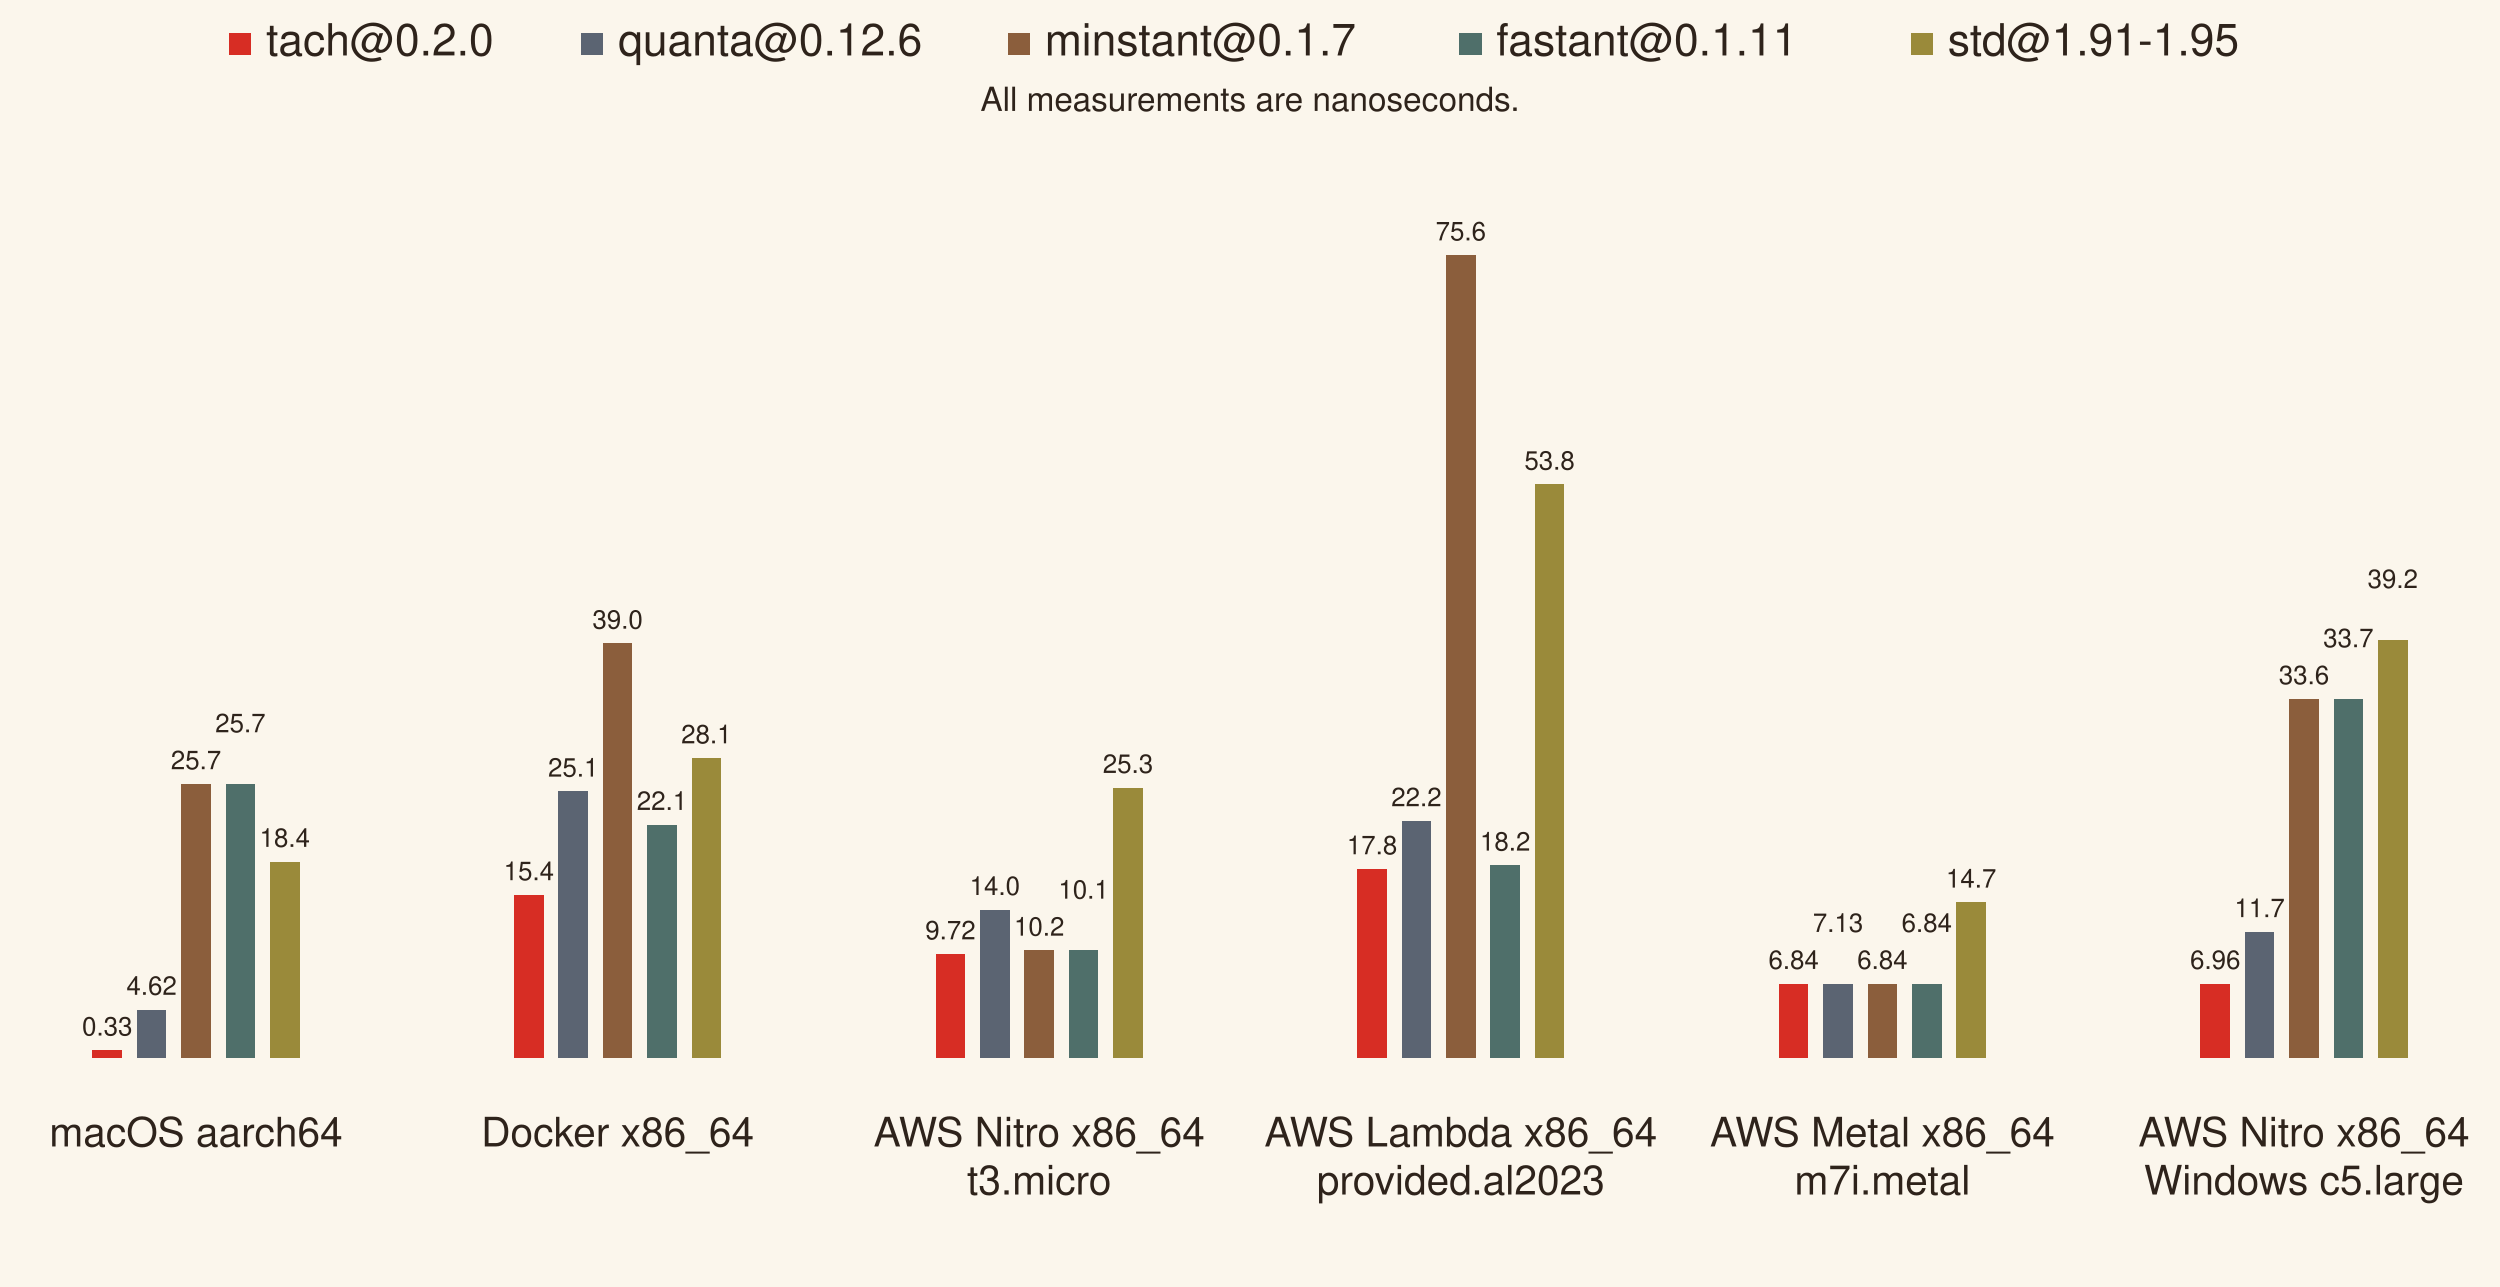
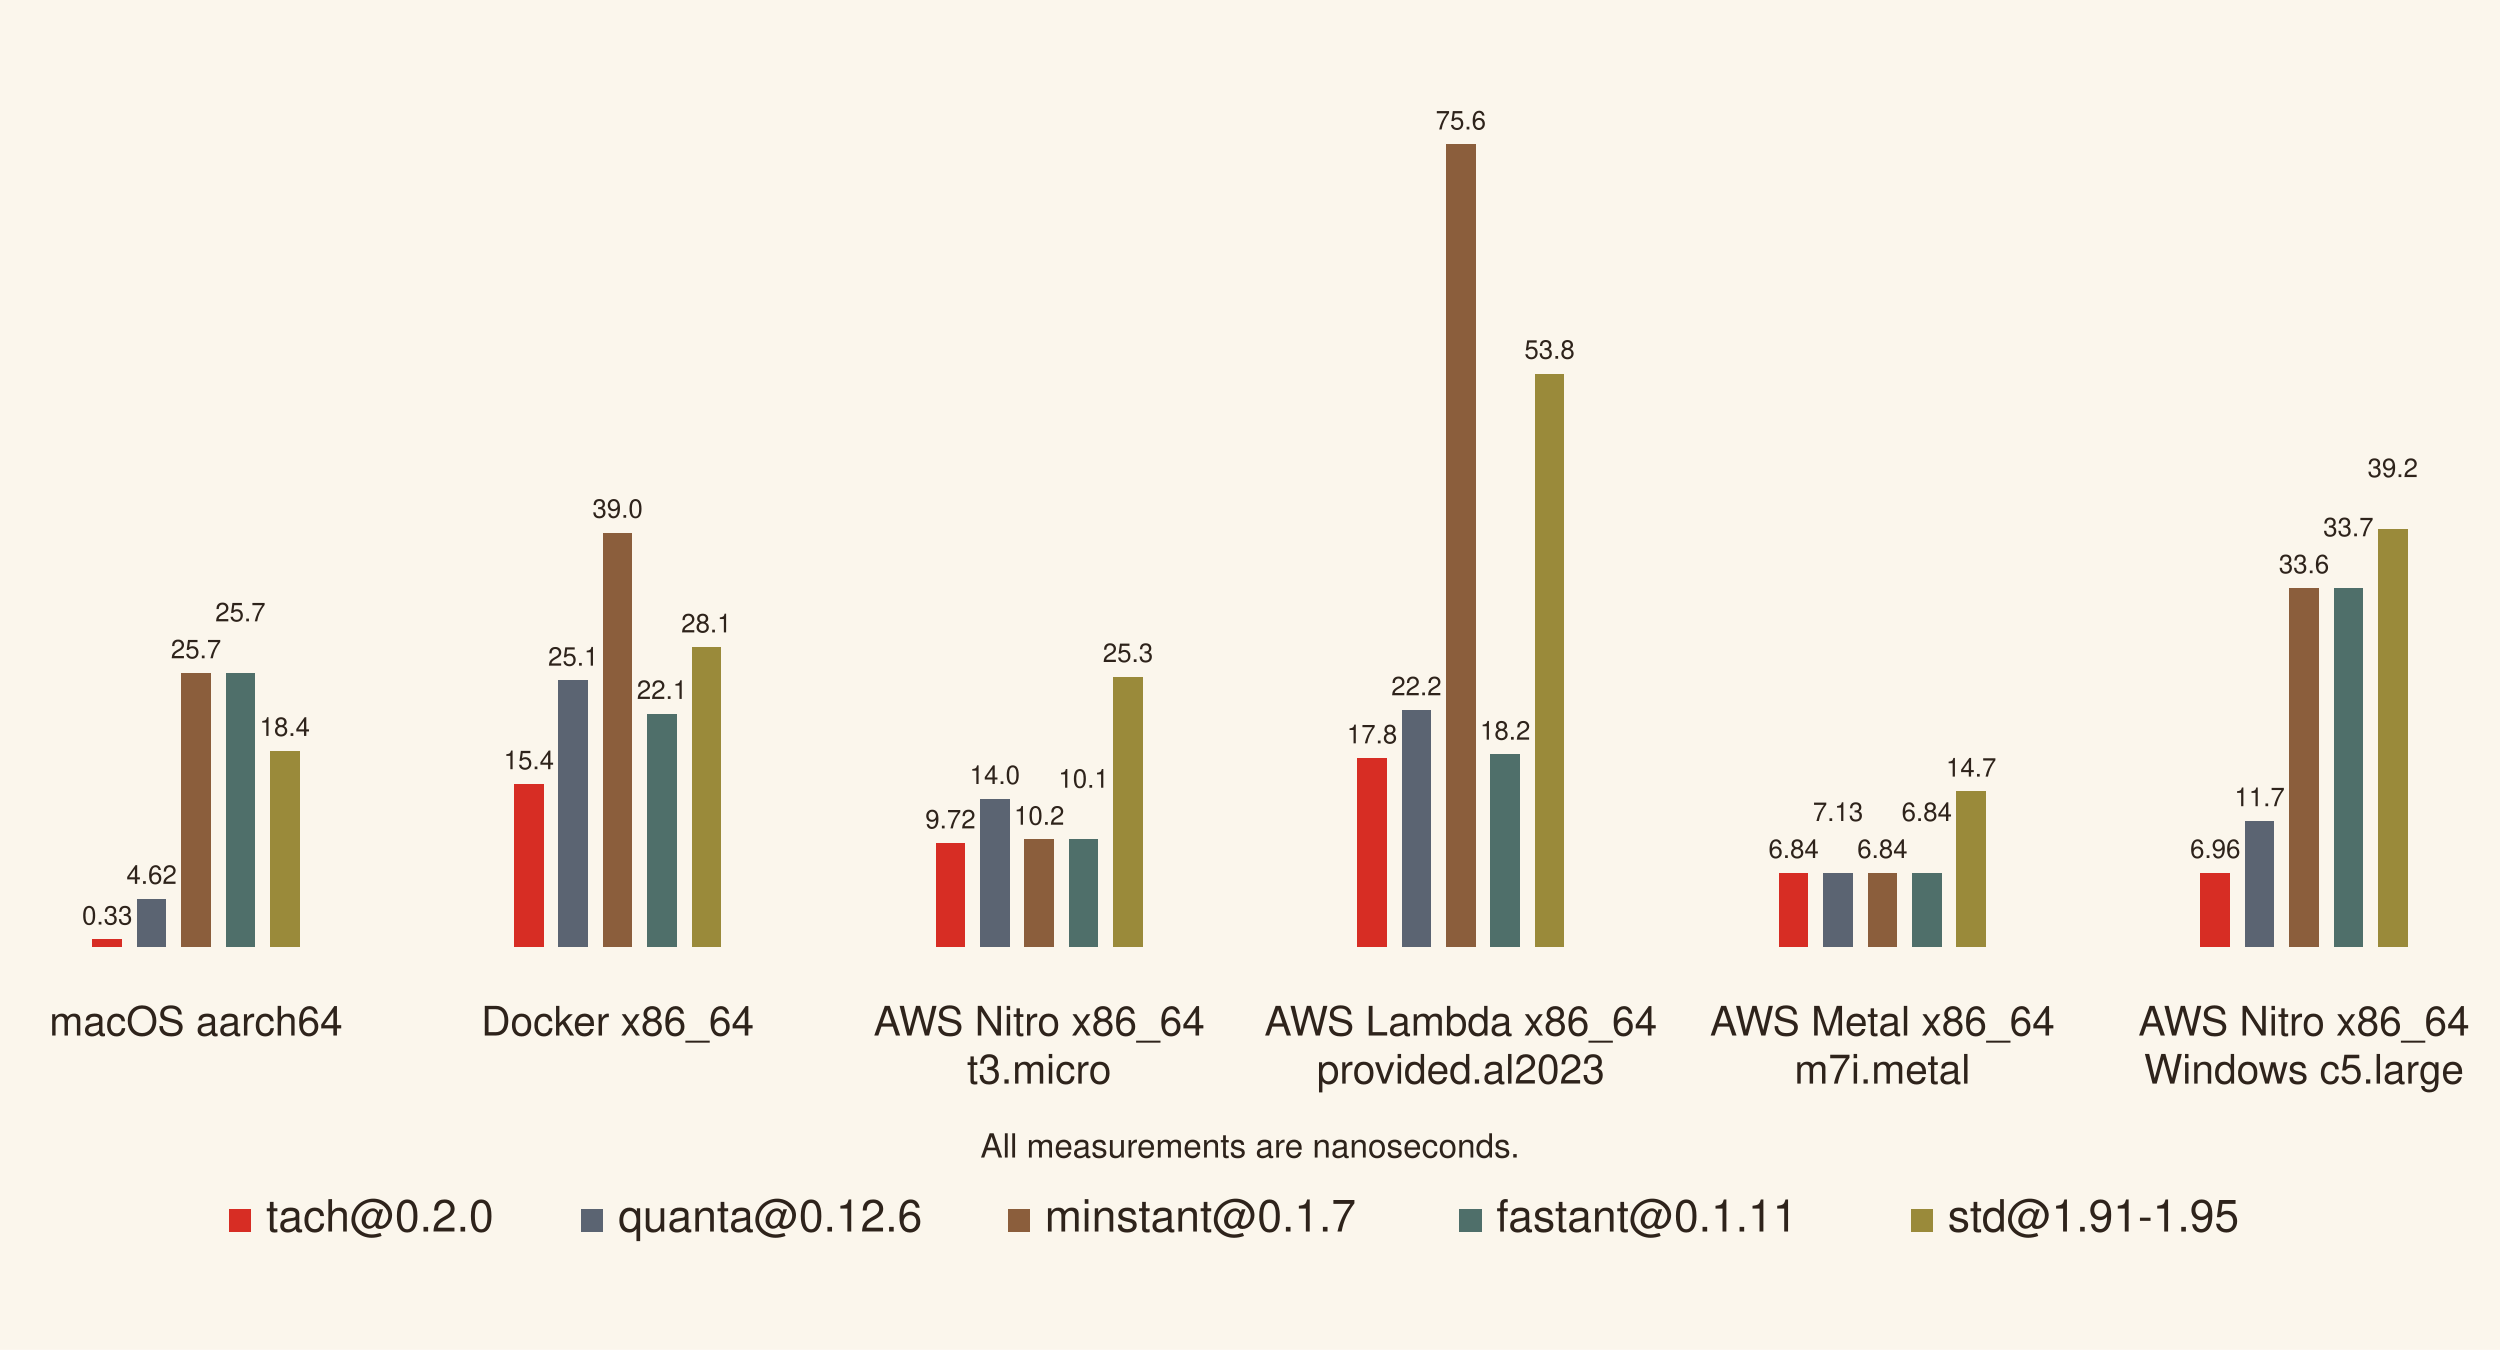
- <svg xmlns="http://www.w3.org/2000/svg" width="676" height="348" viewBox="0 0 676 348">
-   <rect width="676" height="348" fill="#FBF6EC" />
+ <svg xmlns="http://www.w3.org/2000/svg" width="676" height="365" viewBox="0 0 676 365">
+   <rect width="676" height="365" fill="#FBF6EC" />
  <g shape-rendering="crispEdges">
-     <rect x="61.96" y="9" width="6" height="6" fill="#D72D24" />
-     <text x="71.96" y="15" text-anchor="start" font-family="Avenir Next, Helvetica, Arial, sans-serif" font-size="12" fill="#2E231B">tach@0.2.0</text>
-     <rect x="157.16" y="9" width="6" height="6" fill="#5B6472" />
-     <text x="167.16" y="15" text-anchor="start" font-family="Avenir Next, Helvetica, Arial, sans-serif" font-size="12" fill="#2E231B">quanta@0.12.6</text>
-     <rect x="272.52" y="9" width="6" height="6" fill="#8B5E3C" />
-     <text x="282.52" y="15" text-anchor="start" font-family="Avenir Next, Helvetica, Arial, sans-serif" font-size="12" fill="#2E231B">minstant@0.1.7</text>
-     <rect x="394.6" y="9" width="6" height="6" fill="#4F6F6A" />
-     <text x="404.6" y="15" text-anchor="start" font-family="Avenir Next, Helvetica, Arial, sans-serif" font-size="12" fill="#2E231B">fastant@0.1.11</text>
-     <rect x="516.68" y="9" width="6" height="6" fill="#9A8A3A" />
-     <text x="526.68" y="15" text-anchor="start" font-family="Avenir Next, Helvetica, Arial, sans-serif" font-size="12" fill="#2E231B">std@1.91-1.95</text>
-     <text x="338" y="30" text-anchor="middle" font-family="Avenir Next, Helvetica, Arial, sans-serif" font-size="9" fill="#2E231B">All measurements are nanoseconds.</text>
-     <rect x="6" y="42" width="94" height="270" fill="#FBF6EC" />
-     <rect x="25" y="284" width="8" height="2" fill="#D72D24" />
-     <text x="29" y="280" text-anchor="middle" font-family="Avenir Next, Helvetica, Arial, sans-serif" font-size="7" fill="#2E231B">0.33</text>
-     <rect x="37" y="273" width="8" height="13" fill="#5B6472" />
-     <text x="41" y="269" text-anchor="middle" font-family="Avenir Next, Helvetica, Arial, sans-serif" font-size="7" fill="#2E231B">4.62</text>
-     <rect x="49" y="212" width="8" height="74" fill="#8B5E3C" />
-     <text x="53" y="208" text-anchor="middle" font-family="Avenir Next, Helvetica, Arial, sans-serif" font-size="7" fill="#2E231B">25.7</text>
-     <rect x="61" y="212" width="8" height="74" fill="#4F6F6A" />
-     <text x="65" y="198" text-anchor="middle" font-family="Avenir Next, Helvetica, Arial, sans-serif" font-size="7" fill="#2E231B">25.7</text>
-     <rect x="73" y="233" width="8" height="53" fill="#9A8A3A" />
-     <text x="77" y="229" text-anchor="middle" font-family="Avenir Next, Helvetica, Arial, sans-serif" font-size="7" fill="#2E231B">18.4</text>
-     <text x="53" y="310" text-anchor="middle" font-family="Avenir Next, Helvetica, Arial, sans-serif" font-size="11" fill="#2E231B">macOS aarch64</text>
-     <rect x="120" y="42" width="94" height="270" fill="#FBF6EC" />
-     <rect x="139" y="242" width="8" height="44" fill="#D72D24" />
-     <text x="143" y="238" text-anchor="middle" font-family="Avenir Next, Helvetica, Arial, sans-serif" font-size="7" fill="#2E231B">15.4</text>
-     <rect x="151" y="214" width="8" height="72" fill="#5B6472" />
-     <text x="155" y="210" text-anchor="middle" font-family="Avenir Next, Helvetica, Arial, sans-serif" font-size="7" fill="#2E231B">25.1</text>
-     <rect x="163" y="174" width="8" height="112" fill="#8B5E3C" />
-     <text x="167" y="170" text-anchor="middle" font-family="Avenir Next, Helvetica, Arial, sans-serif" font-size="7" fill="#2E231B">39.0</text>
-     <rect x="175" y="223" width="8" height="63" fill="#4F6F6A" />
-     <text x="179" y="219" text-anchor="middle" font-family="Avenir Next, Helvetica, Arial, sans-serif" font-size="7" fill="#2E231B">22.1</text>
-     <rect x="187" y="205" width="8" height="81" fill="#9A8A3A" />
-     <text x="191" y="201" text-anchor="middle" font-family="Avenir Next, Helvetica, Arial, sans-serif" font-size="7" fill="#2E231B">28.1</text>
-     <text x="167" y="310" text-anchor="middle" font-family="Avenir Next, Helvetica, Arial, sans-serif" font-size="11" fill="#2E231B">Docker x86_64</text>
-     <rect x="234" y="42" width="94" height="270" fill="#FBF6EC" />
-     <rect x="253" y="258" width="8" height="28" fill="#D72D24" />
-     <text x="257" y="254" text-anchor="middle" font-family="Avenir Next, Helvetica, Arial, sans-serif" font-size="7" fill="#2E231B">9.72</text>
-     <rect x="265" y="246" width="8" height="40" fill="#5B6472" />
-     <text x="269" y="242" text-anchor="middle" font-family="Avenir Next, Helvetica, Arial, sans-serif" font-size="7" fill="#2E231B">14.0</text>
-     <rect x="277" y="257" width="8" height="29" fill="#8B5E3C" />
-     <text x="281" y="253" text-anchor="middle" font-family="Avenir Next, Helvetica, Arial, sans-serif" font-size="7" fill="#2E231B">10.2</text>
-     <rect x="289" y="257" width="8" height="29" fill="#4F6F6A" />
-     <text x="293" y="243" text-anchor="middle" font-family="Avenir Next, Helvetica, Arial, sans-serif" font-size="7" fill="#2E231B">10.1</text>
-     <rect x="301" y="213" width="8" height="73" fill="#9A8A3A" />
-     <text x="305" y="209" text-anchor="middle" font-family="Avenir Next, Helvetica, Arial, sans-serif" font-size="7" fill="#2E231B">25.3</text>
-     <text x="281" y="310" text-anchor="middle" font-family="Avenir Next, Helvetica, Arial, sans-serif" font-size="11" fill="#2E231B">AWS Nitro x86_64</text>
-     <text x="281" y="323" text-anchor="middle" font-family="Avenir Next, Helvetica, Arial, sans-serif" font-size="11" fill="#2E231B">t3.micro</text>
-     <rect x="348" y="42" width="94" height="270" fill="#FBF6EC" />
-     <rect x="367" y="235" width="8" height="51" fill="#D72D24" />
-     <text x="371" y="231" text-anchor="middle" font-family="Avenir Next, Helvetica, Arial, sans-serif" font-size="7" fill="#2E231B">17.8</text>
-     <rect x="379" y="222" width="8" height="64" fill="#5B6472" />
-     <text x="383" y="218" text-anchor="middle" font-family="Avenir Next, Helvetica, Arial, sans-serif" font-size="7" fill="#2E231B">22.2</text>
-     <rect x="391" y="69" width="8" height="217" fill="#8B5E3C" />
-     <text x="395" y="65" text-anchor="middle" font-family="Avenir Next, Helvetica, Arial, sans-serif" font-size="7" fill="#2E231B">75.6</text>
-     <rect x="403" y="234" width="8" height="52" fill="#4F6F6A" />
-     <text x="407" y="230" text-anchor="middle" font-family="Avenir Next, Helvetica, Arial, sans-serif" font-size="7" fill="#2E231B">18.2</text>
-     <rect x="415" y="131" width="8" height="155" fill="#9A8A3A" />
-     <text x="419" y="127" text-anchor="middle" font-family="Avenir Next, Helvetica, Arial, sans-serif" font-size="7" fill="#2E231B">53.8</text>
-     <text x="395" y="310" text-anchor="middle" font-family="Avenir Next, Helvetica, Arial, sans-serif" font-size="11" fill="#2E231B">AWS Lambda x86_64</text>
-     <text x="395" y="323" text-anchor="middle" font-family="Avenir Next, Helvetica, Arial, sans-serif" font-size="11" fill="#2E231B">provided.al2023</text>
-     <rect x="462" y="42" width="94" height="270" fill="#FBF6EC" />
-     <rect x="481" y="266" width="8" height="20" fill="#D72D24" />
-     <text x="485" y="262" text-anchor="middle" font-family="Avenir Next, Helvetica, Arial, sans-serif" font-size="7" fill="#2E231B">6.84</text>
-     <rect x="493" y="266" width="8" height="20" fill="#5B6472" />
-     <text x="497" y="252" text-anchor="middle" font-family="Avenir Next, Helvetica, Arial, sans-serif" font-size="7" fill="#2E231B">7.13</text>
-     <rect x="505" y="266" width="8" height="20" fill="#8B5E3C" />
-     <text x="509" y="262" text-anchor="middle" font-family="Avenir Next, Helvetica, Arial, sans-serif" font-size="7" fill="#2E231B">6.84</text>
-     <rect x="517" y="266" width="8" height="20" fill="#4F6F6A" />
-     <text x="521" y="252" text-anchor="middle" font-family="Avenir Next, Helvetica, Arial, sans-serif" font-size="7" fill="#2E231B">6.84</text>
-     <rect x="529" y="244" width="8" height="42" fill="#9A8A3A" />
-     <text x="533" y="240" text-anchor="middle" font-family="Avenir Next, Helvetica, Arial, sans-serif" font-size="7" fill="#2E231B">14.7</text>
-     <text x="509" y="310" text-anchor="middle" font-family="Avenir Next, Helvetica, Arial, sans-serif" font-size="11" fill="#2E231B">AWS Metal x86_64</text>
-     <text x="509" y="323" text-anchor="middle" font-family="Avenir Next, Helvetica, Arial, sans-serif" font-size="11" fill="#2E231B">m7i.metal</text>
-     <rect x="576" y="42" width="94" height="270" fill="#FBF6EC" />
-     <rect x="595" y="266" width="8" height="20" fill="#D72D24" />
-     <text x="599" y="262" text-anchor="middle" font-family="Avenir Next, Helvetica, Arial, sans-serif" font-size="7" fill="#2E231B">6.96</text>
-     <rect x="607" y="252" width="8" height="34" fill="#5B6472" />
-     <text x="611" y="248" text-anchor="middle" font-family="Avenir Next, Helvetica, Arial, sans-serif" font-size="7" fill="#2E231B">11.7</text>
-     <rect x="619" y="189" width="8" height="97" fill="#8B5E3C" />
-     <text x="623" y="185" text-anchor="middle" font-family="Avenir Next, Helvetica, Arial, sans-serif" font-size="7" fill="#2E231B">33.6</text>
-     <rect x="631" y="189" width="8" height="97" fill="#4F6F6A" />
-     <text x="635" y="175" text-anchor="middle" font-family="Avenir Next, Helvetica, Arial, sans-serif" font-size="7" fill="#2E231B">33.7</text>
-     <rect x="643" y="173" width="8" height="113" fill="#9A8A3A" />
-     <text x="647" y="159" text-anchor="middle" font-family="Avenir Next, Helvetica, Arial, sans-serif" font-size="7" fill="#2E231B">39.2</text>
-     <text x="623" y="310" text-anchor="middle" font-family="Avenir Next, Helvetica, Arial, sans-serif" font-size="11" fill="#2E231B">AWS Nitro x86_64</text>
-     <text x="623" y="323" text-anchor="middle" font-family="Avenir Next, Helvetica, Arial, sans-serif" font-size="11" fill="#2E231B">Windows c5.large</text>
+     <rect x="61.96" y="327" width="6" height="6" fill="#D72D24" />
+     <text x="71.96" y="333" text-anchor="start" font-family="Avenir Next, Helvetica, Arial, sans-serif" font-size="12" fill="#2E231B">tach@0.2.0</text>
+     <rect x="157.16" y="327" width="6" height="6" fill="#5B6472" />
+     <text x="167.16" y="333" text-anchor="start" font-family="Avenir Next, Helvetica, Arial, sans-serif" font-size="12" fill="#2E231B">quanta@0.12.6</text>
+     <rect x="272.52" y="327" width="6" height="6" fill="#8B5E3C" />
+     <text x="282.52" y="333" text-anchor="start" font-family="Avenir Next, Helvetica, Arial, sans-serif" font-size="12" fill="#2E231B">minstant@0.1.7</text>
+     <rect x="394.6" y="327" width="6" height="6" fill="#4F6F6A" />
+     <text x="404.6" y="333" text-anchor="start" font-family="Avenir Next, Helvetica, Arial, sans-serif" font-size="12" fill="#2E231B">fastant@0.1.11</text>
+     <rect x="516.68" y="327" width="6" height="6" fill="#9A8A3A" />
+     <text x="526.68" y="333" text-anchor="start" font-family="Avenir Next, Helvetica, Arial, sans-serif" font-size="12" fill="#2E231B">std@1.91-1.95</text>
+     <text x="338" y="313" text-anchor="middle" font-family="Avenir Next, Helvetica, Arial, sans-serif" font-size="9" fill="#2E231B">All measurements are nanoseconds.</text>
+     <rect x="6" y="12" width="94" height="270" fill="#FBF6EC" />
+     <rect x="25" y="254" width="8" height="2" fill="#D72D24" />
+     <text x="29" y="250" text-anchor="middle" font-family="Avenir Next, Helvetica, Arial, sans-serif" font-size="7" fill="#2E231B">0.33</text>
+     <rect x="37" y="243" width="8" height="13" fill="#5B6472" />
+     <text x="41" y="239" text-anchor="middle" font-family="Avenir Next, Helvetica, Arial, sans-serif" font-size="7" fill="#2E231B">4.62</text>
+     <rect x="49" y="182" width="8" height="74" fill="#8B5E3C" />
+     <text x="53" y="178" text-anchor="middle" font-family="Avenir Next, Helvetica, Arial, sans-serif" font-size="7" fill="#2E231B">25.7</text>
+     <rect x="61" y="182" width="8" height="74" fill="#4F6F6A" />
+     <text x="65" y="168" text-anchor="middle" font-family="Avenir Next, Helvetica, Arial, sans-serif" font-size="7" fill="#2E231B">25.7</text>
+     <rect x="73" y="203" width="8" height="53" fill="#9A8A3A" />
+     <text x="77" y="199" text-anchor="middle" font-family="Avenir Next, Helvetica, Arial, sans-serif" font-size="7" fill="#2E231B">18.4</text>
+     <text x="53" y="280" text-anchor="middle" font-family="Avenir Next, Helvetica, Arial, sans-serif" font-size="11" fill="#2E231B">macOS aarch64</text>
+     <rect x="120" y="12" width="94" height="270" fill="#FBF6EC" />
+     <rect x="139" y="212" width="8" height="44" fill="#D72D24" />
+     <text x="143" y="208" text-anchor="middle" font-family="Avenir Next, Helvetica, Arial, sans-serif" font-size="7" fill="#2E231B">15.4</text>
+     <rect x="151" y="184" width="8" height="72" fill="#5B6472" />
+     <text x="155" y="180" text-anchor="middle" font-family="Avenir Next, Helvetica, Arial, sans-serif" font-size="7" fill="#2E231B">25.1</text>
+     <rect x="163" y="144" width="8" height="112" fill="#8B5E3C" />
+     <text x="167" y="140" text-anchor="middle" font-family="Avenir Next, Helvetica, Arial, sans-serif" font-size="7" fill="#2E231B">39.0</text>
+     <rect x="175" y="193" width="8" height="63" fill="#4F6F6A" />
+     <text x="179" y="189" text-anchor="middle" font-family="Avenir Next, Helvetica, Arial, sans-serif" font-size="7" fill="#2E231B">22.1</text>
+     <rect x="187" y="175" width="8" height="81" fill="#9A8A3A" />
+     <text x="191" y="171" text-anchor="middle" font-family="Avenir Next, Helvetica, Arial, sans-serif" font-size="7" fill="#2E231B">28.1</text>
+     <text x="167" y="280" text-anchor="middle" font-family="Avenir Next, Helvetica, Arial, sans-serif" font-size="11" fill="#2E231B">Docker x86_64</text>
+     <rect x="234" y="12" width="94" height="270" fill="#FBF6EC" />
+     <rect x="253" y="228" width="8" height="28" fill="#D72D24" />
+     <text x="257" y="224" text-anchor="middle" font-family="Avenir Next, Helvetica, Arial, sans-serif" font-size="7" fill="#2E231B">9.72</text>
+     <rect x="265" y="216" width="8" height="40" fill="#5B6472" />
+     <text x="269" y="212" text-anchor="middle" font-family="Avenir Next, Helvetica, Arial, sans-serif" font-size="7" fill="#2E231B">14.0</text>
+     <rect x="277" y="227" width="8" height="29" fill="#8B5E3C" />
+     <text x="281" y="223" text-anchor="middle" font-family="Avenir Next, Helvetica, Arial, sans-serif" font-size="7" fill="#2E231B">10.2</text>
+     <rect x="289" y="227" width="8" height="29" fill="#4F6F6A" />
+     <text x="293" y="213" text-anchor="middle" font-family="Avenir Next, Helvetica, Arial, sans-serif" font-size="7" fill="#2E231B">10.1</text>
+     <rect x="301" y="183" width="8" height="73" fill="#9A8A3A" />
+     <text x="305" y="179" text-anchor="middle" font-family="Avenir Next, Helvetica, Arial, sans-serif" font-size="7" fill="#2E231B">25.3</text>
+     <text x="281" y="280" text-anchor="middle" font-family="Avenir Next, Helvetica, Arial, sans-serif" font-size="11" fill="#2E231B">AWS Nitro x86_64</text>
+     <text x="281" y="293" text-anchor="middle" font-family="Avenir Next, Helvetica, Arial, sans-serif" font-size="11" fill="#2E231B">t3.micro</text>
+     <rect x="348" y="12" width="94" height="270" fill="#FBF6EC" />
+     <rect x="367" y="205" width="8" height="51" fill="#D72D24" />
+     <text x="371" y="201" text-anchor="middle" font-family="Avenir Next, Helvetica, Arial, sans-serif" font-size="7" fill="#2E231B">17.8</text>
+     <rect x="379" y="192" width="8" height="64" fill="#5B6472" />
+     <text x="383" y="188" text-anchor="middle" font-family="Avenir Next, Helvetica, Arial, sans-serif" font-size="7" fill="#2E231B">22.2</text>
+     <rect x="391" y="39" width="8" height="217" fill="#8B5E3C" />
+     <text x="395" y="35" text-anchor="middle" font-family="Avenir Next, Helvetica, Arial, sans-serif" font-size="7" fill="#2E231B">75.6</text>
+     <rect x="403" y="204" width="8" height="52" fill="#4F6F6A" />
+     <text x="407" y="200" text-anchor="middle" font-family="Avenir Next, Helvetica, Arial, sans-serif" font-size="7" fill="#2E231B">18.2</text>
+     <rect x="415" y="101" width="8" height="155" fill="#9A8A3A" />
+     <text x="419" y="97" text-anchor="middle" font-family="Avenir Next, Helvetica, Arial, sans-serif" font-size="7" fill="#2E231B">53.8</text>
+     <text x="395" y="280" text-anchor="middle" font-family="Avenir Next, Helvetica, Arial, sans-serif" font-size="11" fill="#2E231B">AWS Lambda x86_64</text>
+     <text x="395" y="293" text-anchor="middle" font-family="Avenir Next, Helvetica, Arial, sans-serif" font-size="11" fill="#2E231B">provided.al2023</text>
+     <rect x="462" y="12" width="94" height="270" fill="#FBF6EC" />
+     <rect x="481" y="236" width="8" height="20" fill="#D72D24" />
+     <text x="485" y="232" text-anchor="middle" font-family="Avenir Next, Helvetica, Arial, sans-serif" font-size="7" fill="#2E231B">6.84</text>
+     <rect x="493" y="236" width="8" height="20" fill="#5B6472" />
+     <text x="497" y="222" text-anchor="middle" font-family="Avenir Next, Helvetica, Arial, sans-serif" font-size="7" fill="#2E231B">7.13</text>
+     <rect x="505" y="236" width="8" height="20" fill="#8B5E3C" />
+     <text x="509" y="232" text-anchor="middle" font-family="Avenir Next, Helvetica, Arial, sans-serif" font-size="7" fill="#2E231B">6.84</text>
+     <rect x="517" y="236" width="8" height="20" fill="#4F6F6A" />
+     <text x="521" y="222" text-anchor="middle" font-family="Avenir Next, Helvetica, Arial, sans-serif" font-size="7" fill="#2E231B">6.84</text>
+     <rect x="529" y="214" width="8" height="42" fill="#9A8A3A" />
+     <text x="533" y="210" text-anchor="middle" font-family="Avenir Next, Helvetica, Arial, sans-serif" font-size="7" fill="#2E231B">14.7</text>
+     <text x="509" y="280" text-anchor="middle" font-family="Avenir Next, Helvetica, Arial, sans-serif" font-size="11" fill="#2E231B">AWS Metal x86_64</text>
+     <text x="509" y="293" text-anchor="middle" font-family="Avenir Next, Helvetica, Arial, sans-serif" font-size="11" fill="#2E231B">m7i.metal</text>
+     <rect x="576" y="12" width="94" height="270" fill="#FBF6EC" />
+     <rect x="595" y="236" width="8" height="20" fill="#D72D24" />
+     <text x="599" y="232" text-anchor="middle" font-family="Avenir Next, Helvetica, Arial, sans-serif" font-size="7" fill="#2E231B">6.96</text>
+     <rect x="607" y="222" width="8" height="34" fill="#5B6472" />
+     <text x="611" y="218" text-anchor="middle" font-family="Avenir Next, Helvetica, Arial, sans-serif" font-size="7" fill="#2E231B">11.7</text>
+     <rect x="619" y="159" width="8" height="97" fill="#8B5E3C" />
+     <text x="623" y="155" text-anchor="middle" font-family="Avenir Next, Helvetica, Arial, sans-serif" font-size="7" fill="#2E231B">33.6</text>
+     <rect x="631" y="159" width="8" height="97" fill="#4F6F6A" />
+     <text x="635" y="145" text-anchor="middle" font-family="Avenir Next, Helvetica, Arial, sans-serif" font-size="7" fill="#2E231B">33.7</text>
+     <rect x="643" y="143" width="8" height="113" fill="#9A8A3A" />
+     <text x="647" y="129" text-anchor="middle" font-family="Avenir Next, Helvetica, Arial, sans-serif" font-size="7" fill="#2E231B">39.2</text>
+     <text x="623" y="280" text-anchor="middle" font-family="Avenir Next, Helvetica, Arial, sans-serif" font-size="11" fill="#2E231B">AWS Nitro x86_64</text>
+     <text x="623" y="293" text-anchor="middle" font-family="Avenir Next, Helvetica, Arial, sans-serif" font-size="11" fill="#2E231B">Windows c5.large</text>
  </g>
</svg>
